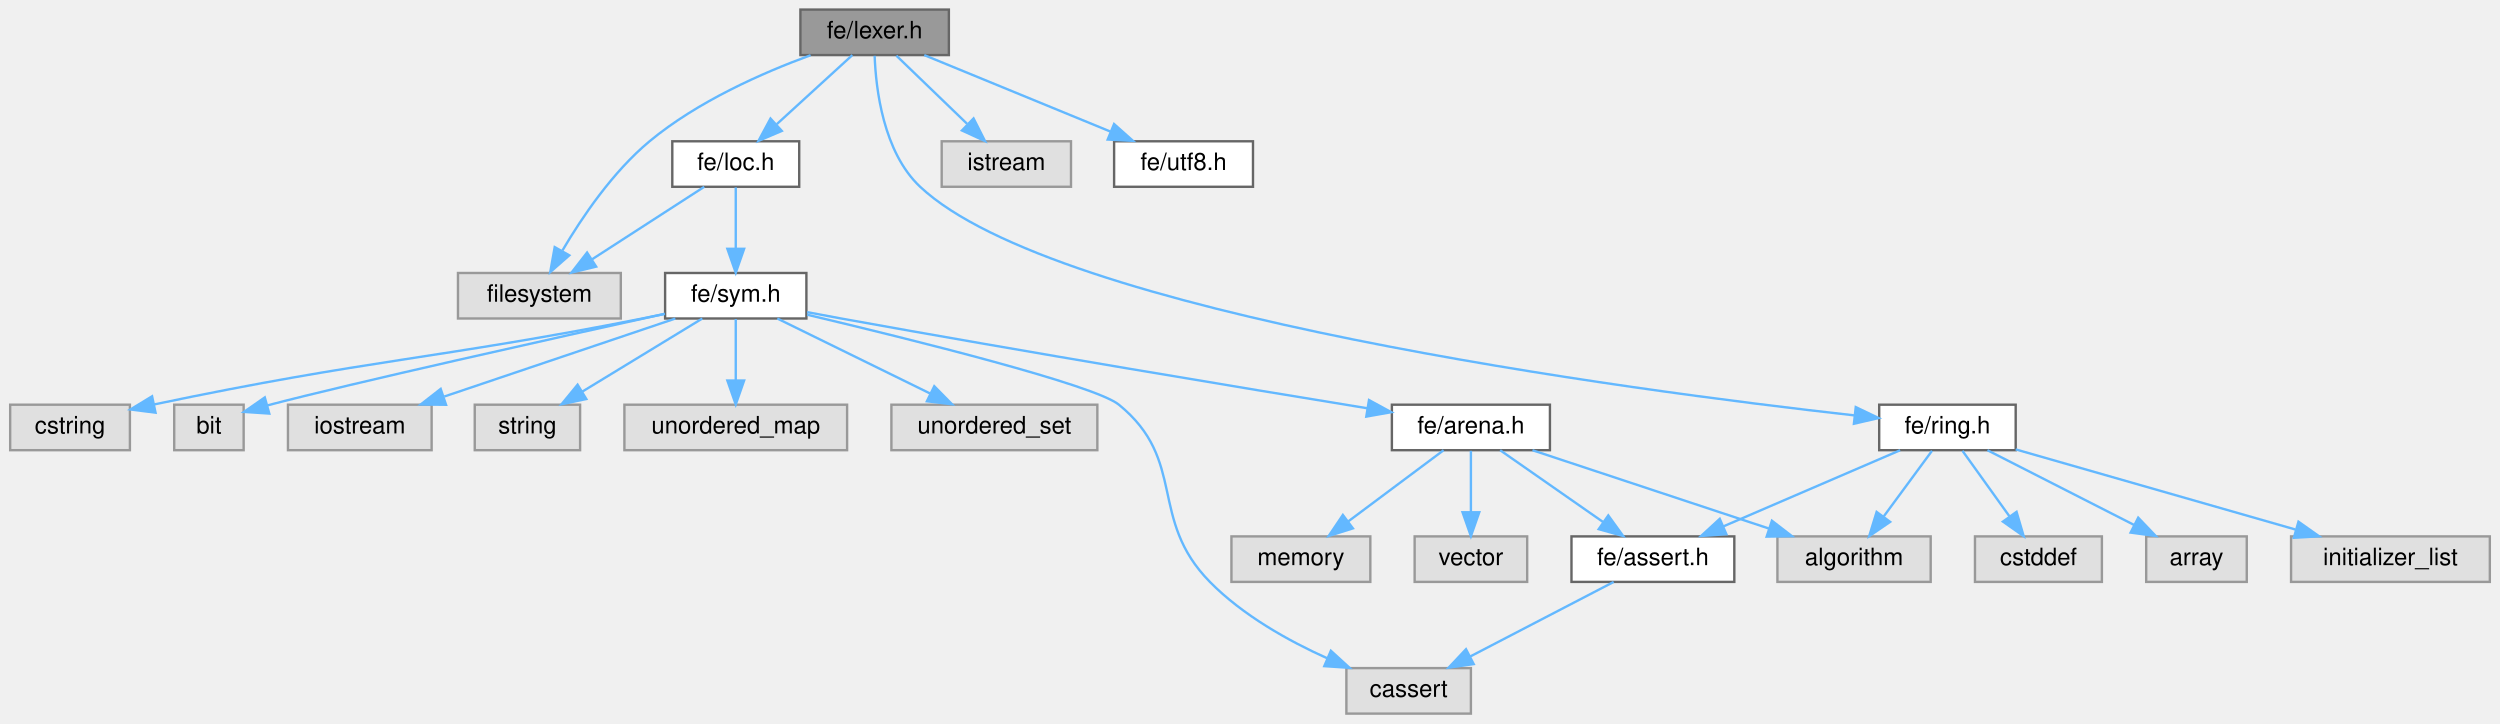
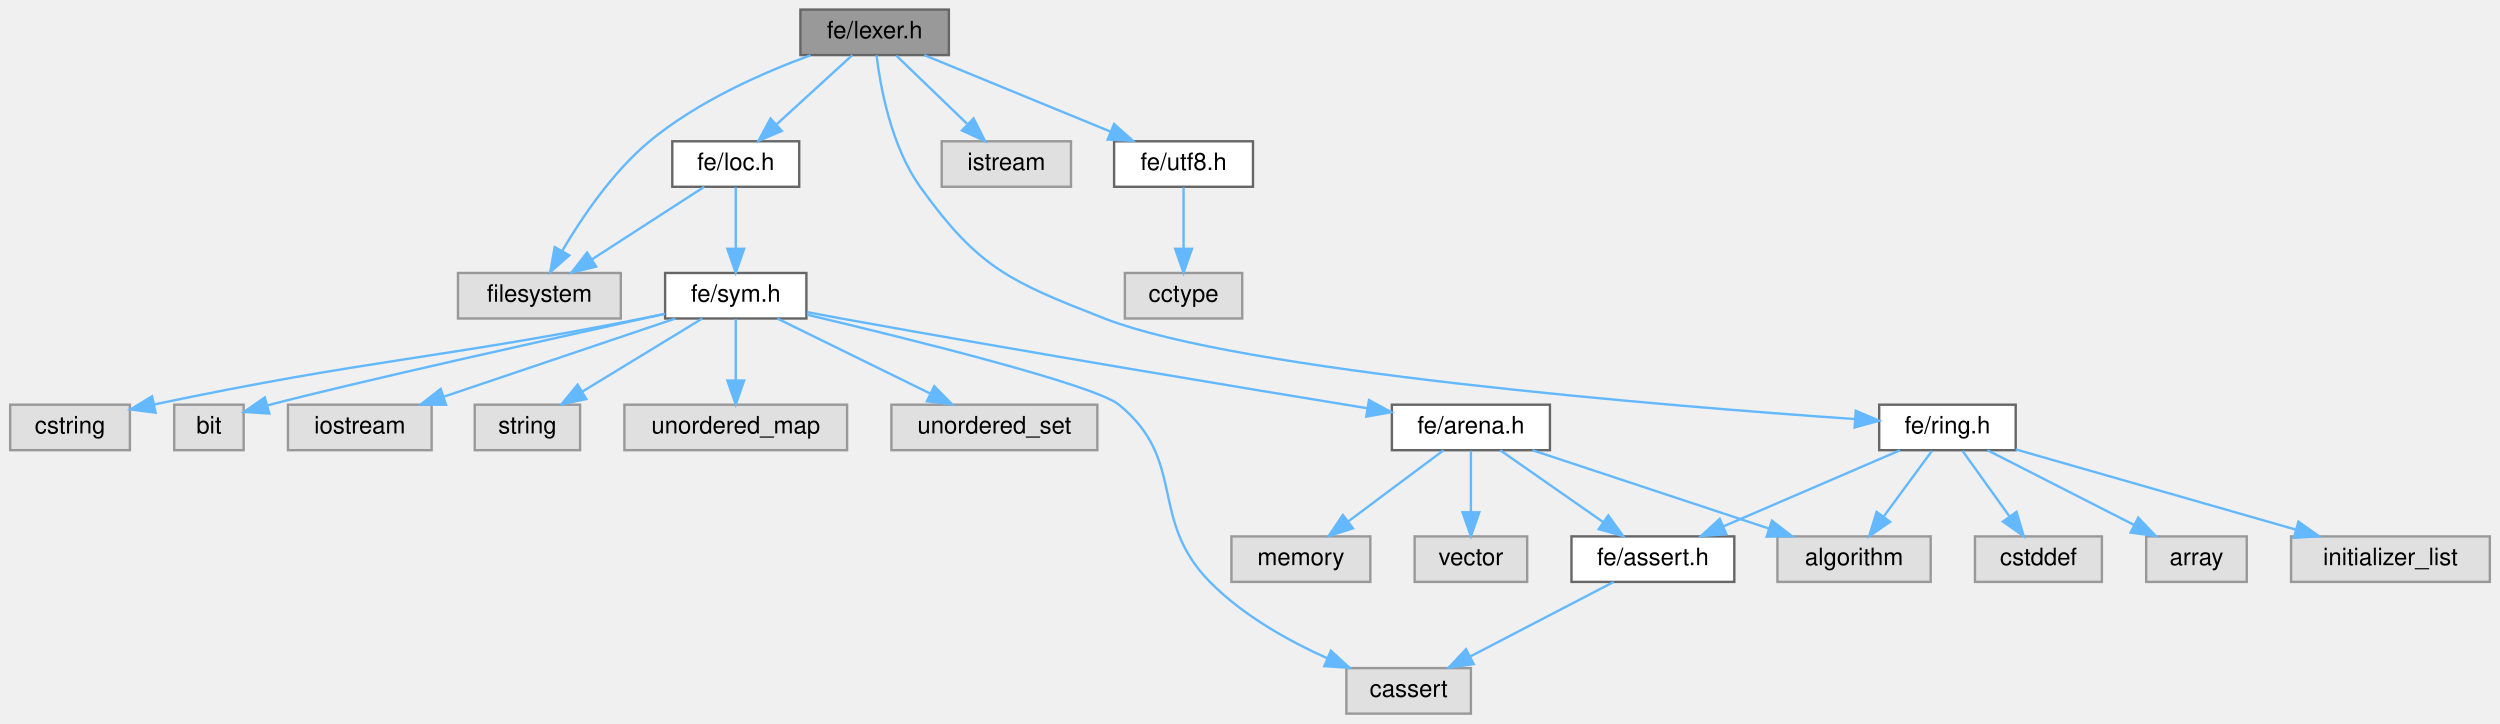
<svg xmlns="http://www.w3.org/2000/svg" xmlns:xlink="http://www.w3.org/1999/xlink" width="1044pt" height="302pt" viewBox="0.00 0.00 1043.50 302.00">
  <g id="graph0" class="graph" transform="scale(1 1) rotate(0) translate(4 298)">
    <g id="Node000001" class="node">
      <g id="a_Node000001">
        <a xlink:title=" ">
          <polygon fill="#999999" stroke="#666666" points="392,-294 330,-294 330,-275 392,-275 392,-294" />
          <text text-anchor="middle" x="361" y="-282" font-family="Helvetica,sans-Serif" font-size="10.00">fe/lexer.h</text>
        </a>
      </g>
    </g>
    <g id="Node000002" class="node">
      <g id="a_Node000002">
        <a xlink:title=" ">
          <polygon fill="#e0e0e0" stroke="#999999" points="255,-184 187,-184 187,-165 255,-165 255,-184" />
          <text text-anchor="middle" x="221" y="-172" font-family="Helvetica,sans-Serif" font-size="10.00">filesystem</text>
        </a>
      </g>
    </g>
    <g id="edge1_Node000001_Node000002" class="edge">
      <g id="a_edge1_Node000001_Node000002">
        <a xlink:title=" ">
          <path fill="none" stroke="#63b8ff" d="M334.25,-274.94C314.24,-267.61 287,-255.61 267,-239 251.66,-226.26 238.82,-207.32 230.64,-193.43" />
          <polygon fill="#63b8ff" stroke="#63b8ff" points="233.49,-191.37 225.53,-184.38 227.39,-194.81 233.49,-191.37" />
        </a>
      </g>
    </g>
    <g id="Node000003" class="node">
      <g id="a_Node000003">
        <a xlink:title=" ">
          <polygon fill="#e0e0e0" stroke="#999999" points="443,-239 389,-239 389,-220 443,-220 443,-239" />
          <text text-anchor="middle" x="416" y="-227" font-family="Helvetica,sans-Serif" font-size="10.00">istream</text>
        </a>
      </g>
    </g>
    <g id="edge2_Node000001_Node000003" class="edge">
      <g id="a_edge2_Node000001_Node000003">
        <a xlink:title=" ">
          <path fill="none" stroke="#63b8ff" d="M370.08,-274.75C378.09,-267.03 389.96,-255.6 399.62,-246.28" />
          <polygon fill="#63b8ff" stroke="#63b8ff" points="402.31,-248.55 407.09,-239.09 397.46,-243.51 402.31,-248.55" />
        </a>
      </g>
    </g>
    <g id="Node000004" class="node">
      <g id="a_Node000004">
        <a xlink:href="loc_8h.html" target="_top" xlink:title=" ">
          <polygon fill="white" stroke="#666666" points="329.5,-239 276.5,-239 276.5,-220 329.5,-220 329.5,-239" />
          <text text-anchor="middle" x="303" y="-227" font-family="Helvetica,sans-Serif" font-size="10.00">fe/loc.h</text>
        </a>
      </g>
    </g>
    <g id="edge3_Node000001_Node000004" class="edge">
      <g id="a_edge3_Node000001_Node000004">
        <a xlink:title=" ">
          <path fill="none" stroke="#63b8ff" d="M351.68,-274.98C343.19,-267.23 330.44,-255.58 320.12,-246.14" />
          <polygon fill="#63b8ff" stroke="#63b8ff" points="322.23,-243.33 312.49,-239.17 317.51,-248.5 322.23,-243.33" />
        </a>
      </g>
    </g>
    <g id="Node000018" class="node">
      <g id="a_Node000018">
        <a xlink:href="ring_8h.html" target="_top" xlink:title=" ">
          <polygon fill="white" stroke="#666666" points="837.5,-129 780.5,-129 780.5,-110 837.5,-110 837.5,-129" />
          <text text-anchor="middle" x="809" y="-117" font-family="Helvetica,sans-Serif" font-size="10.00">fe/ring.h</text>
        </a>
      </g>
    </g>
    <g id="edge19_Node000001_Node000018" class="edge">
      <g id="a_edge19_Node000001_Node000018">
        <a xlink:title=" ">
-           <path fill="none" stroke="#63b8ff" d="M361,-274.7C361.5,-260.96 364.57,-234.49 380,-220 436.88,-166.59 675.75,-135.1 770.26,-124.52" />
-           <polygon fill="#63b8ff" stroke="#63b8ff" points="770.71,-128 780.27,-123.42 769.94,-121.04 770.71,-128" />
+           <path fill="none" stroke="#63b8ff" d="M361.79,-274.92C363.36,-261.94 367.82,-237.04 380,-220 404.46,-185.79 417.84,-180.33 457,-165 513.48,-142.9 691.33,-128.47 770.42,-122.99" />
+           <polygon fill="#63b8ff" stroke="#63b8ff" points="770.72,-126.47 780.46,-122.3 770.24,-119.49 770.72,-126.47" />
        </a>
      </g>
    </g>
    <g id="Node000022" class="node">
      <g id="a_Node000022">
        <a xlink:href="utf8_8h.html" target="_top" xlink:title=" ">
          <polygon fill="white" stroke="#666666" points="519,-239 461,-239 461,-220 519,-220 519,-239" />
          <text text-anchor="middle" x="490" y="-227" font-family="Helvetica,sans-Serif" font-size="10.00">fe/utf8.h</text>
        </a>
      </g>
    </g>
    <g id="edge25_Node000001_Node000022" class="edge">
      <g id="a_edge25_Node000001_Node000022">
        <a xlink:title=" ">
          <path fill="none" stroke="#63b8ff" d="M381.73,-274.98C402.76,-266.34 435.55,-252.87 459.54,-243.02" />
          <polygon fill="#63b8ff" stroke="#63b8ff" points="460.98,-246.21 468.9,-239.17 458.32,-239.73 460.98,-246.21" />
        </a>
      </g>
    </g>
    <g id="edge4_Node000004_Node000002" class="edge">
      <g id="a_edge4_Node000004_Node000002">
        <a xlink:title=" ">
          <path fill="none" stroke="#63b8ff" d="M289.83,-219.98C277.23,-211.84 258,-199.41 243.06,-189.76" />
          <polygon fill="#63b8ff" stroke="#63b8ff" points="244.71,-186.66 234.41,-184.17 240.91,-192.54 244.71,-186.66" />
        </a>
      </g>
    </g>
    <g id="Node000005" class="node">
      <g id="a_Node000005">
        <a xlink:href="sym_8h.html" target="_top" xlink:title=" ">
          <polygon fill="white" stroke="#666666" points="332.5,-184 273.5,-184 273.5,-165 332.5,-165 332.5,-184" />
          <text text-anchor="middle" x="303" y="-172" font-family="Helvetica,sans-Serif" font-size="10.00">fe/sym.h</text>
        </a>
      </g>
    </g>
    <g id="edge5_Node000004_Node000005" class="edge">
      <g id="a_edge5_Node000004_Node000005">
        <a xlink:title=" ">
          <path fill="none" stroke="#63b8ff" d="M303,-219.75C303,-212.8 303,-202.85 303,-194.13" />
          <polygon fill="#63b8ff" stroke="#63b8ff" points="306.5,-194.09 303,-184.09 299.5,-194.09 306.5,-194.09" />
        </a>
      </g>
    </g>
    <g id="Node000006" class="node">
      <g id="a_Node000006">
        <a xlink:title=" ">
          <polygon fill="#e0e0e0" stroke="#999999" points="610,-19 558,-19 558,0 610,0 610,-19" />
          <text text-anchor="middle" x="584" y="-7" font-family="Helvetica,sans-Serif" font-size="10.00">cassert</text>
        </a>
      </g>
    </g>
    <g id="edge6_Node000005_Node000006" class="edge">
      <g id="a_edge6_Node000005_Node000006">
        <a xlink:title=" ">
          <path fill="none" stroke="#63b8ff" d="M332.83,-166.57C376.25,-156.28 452.83,-137.29 463,-129 491.66,-105.64 475.09,-81.37 501,-55 514.7,-41.06 533.7,-30.43 550.07,-23.07" />
          <polygon fill="#63b8ff" stroke="#63b8ff" points="551.52,-26.25 559.34,-19.11 548.77,-19.82 551.52,-26.25" />
        </a>
      </g>
    </g>
    <g id="Node000007" class="node">
      <g id="a_Node000007">
        <a xlink:title=" ">
          <polygon fill="#e0e0e0" stroke="#999999" points="50,-129 0,-129 0,-110 50,-110 50,-129" />
          <text text-anchor="middle" x="25" y="-117" font-family="Helvetica,sans-Serif" font-size="10.00">cstring</text>
        </a>
      </g>
    </g>
    <g id="edge7_Node000005_Node000007" class="edge">
      <g id="a_edge7_Node000005_Node000007">
        <a xlink:title=" ">
          <path fill="none" stroke="#63b8ff" d="M273.22,-166.88C270.11,-166.23 266.99,-165.59 264,-165 176.34,-147.76 151.19,-148.18 60.13,-129.11" />
          <polygon fill="#63b8ff" stroke="#63b8ff" points="60.71,-125.66 50.2,-127.01 59.26,-132.51 60.71,-125.66" />
        </a>
      </g>
    </g>
    <g id="Node000008" class="node">
      <g id="a_Node000008">
        <a xlink:title=" ">
          <polygon fill="#e0e0e0" stroke="#999999" points="97.5,-129 68.5,-129 68.5,-110 97.5,-110 97.5,-129" />
          <text text-anchor="middle" x="83" y="-117" font-family="Helvetica,sans-Serif" font-size="10.00">bit</text>
        </a>
      </g>
    </g>
    <g id="edge8_Node000005_Node000008" class="edge">
      <g id="a_edge8_Node000005_Node000008">
        <a xlink:title=" ">
          <path fill="none" stroke="#63b8ff" d="M273.41,-166.98C227.8,-156.91 142.64,-137.99 107.5,-128.73" />
          <polygon fill="#63b8ff" stroke="#63b8ff" points="108.21,-125.29 97.63,-125.99 106.33,-132.04 108.21,-125.29" />
        </a>
      </g>
    </g>
    <g id="Node000009" class="node">
      <g id="a_Node000009">
        <a xlink:title=" ">
          <polygon fill="#e0e0e0" stroke="#999999" points="176,-129 116,-129 116,-110 176,-110 176,-129" />
          <text text-anchor="middle" x="146" y="-117" font-family="Helvetica,sans-Serif" font-size="10.00">iostream</text>
        </a>
      </g>
    </g>
    <g id="edge9_Node000005_Node000009" class="edge">
      <g id="a_edge9_Node000005_Node000009">
        <a xlink:title=" ">
          <path fill="none" stroke="#63b8ff" d="M277.78,-164.98C251.64,-156.16 210.6,-142.31 181.27,-132.41" />
          <polygon fill="#63b8ff" stroke="#63b8ff" points="182.02,-128.96 171.42,-129.08 179.78,-135.6 182.02,-128.96" />
        </a>
      </g>
    </g>
    <g id="Node000010" class="node">
      <g id="a_Node000010">
        <a xlink:title=" ">
          <polygon fill="#e0e0e0" stroke="#999999" points="238,-129 194,-129 194,-110 238,-110 238,-129" />
          <text text-anchor="middle" x="216" y="-117" font-family="Helvetica,sans-Serif" font-size="10.00">string</text>
        </a>
      </g>
    </g>
    <g id="edge10_Node000005_Node000010" class="edge">
      <g id="a_edge10_Node000005_Node000010">
        <a xlink:title=" ">
          <path fill="none" stroke="#63b8ff" d="M289.02,-164.98C275.53,-156.77 254.87,-144.18 238.96,-134.49" />
          <polygon fill="#63b8ff" stroke="#63b8ff" points="240.59,-131.38 230.23,-129.17 236.95,-137.36 240.59,-131.38" />
        </a>
      </g>
    </g>
    <g id="Node000011" class="node">
      <g id="a_Node000011">
        <a xlink:title=" ">
          <polygon fill="#e0e0e0" stroke="#999999" points="349.5,-129 256.5,-129 256.5,-110 349.5,-110 349.5,-129" />
          <text text-anchor="middle" x="303" y="-117" font-family="Helvetica,sans-Serif" font-size="10.00">unordered_map</text>
        </a>
      </g>
    </g>
    <g id="edge11_Node000005_Node000011" class="edge">
      <g id="a_edge11_Node000005_Node000011">
        <a xlink:title=" ">
          <path fill="none" stroke="#63b8ff" d="M303,-164.75C303,-157.8 303,-147.85 303,-139.13" />
          <polygon fill="#63b8ff" stroke="#63b8ff" points="306.5,-139.09 303,-129.09 299.5,-139.09 306.5,-139.09" />
        </a>
      </g>
    </g>
    <g id="Node000012" class="node">
      <g id="a_Node000012">
        <a xlink:title=" ">
          <polygon fill="#e0e0e0" stroke="#999999" points="454,-129 368,-129 368,-110 454,-110 454,-129" />
          <text text-anchor="middle" x="411" y="-117" font-family="Helvetica,sans-Serif" font-size="10.00">unordered_set</text>
        </a>
      </g>
    </g>
    <g id="edge12_Node000005_Node000012" class="edge">
      <g id="a_edge12_Node000005_Node000012">
        <a xlink:title=" ">
          <path fill="none" stroke="#63b8ff" d="M320.35,-164.98C337.57,-156.54 364.2,-143.47 384.15,-133.68" />
          <polygon fill="#63b8ff" stroke="#63b8ff" points="385.9,-136.72 393.33,-129.17 382.81,-130.43 385.9,-136.72" />
        </a>
      </g>
    </g>
    <g id="Node000013" class="node">
      <g id="a_Node000013">
        <a xlink:href="arena_8h.html" target="_top" xlink:title=" ">
          <polygon fill="white" stroke="#666666" points="643,-129 577,-129 577,-110 643,-110 643,-129" />
          <text text-anchor="middle" x="610" y="-117" font-family="Helvetica,sans-Serif" font-size="10.00">fe/arena.h</text>
        </a>
      </g>
    </g>
    <g id="edge13_Node000005_Node000013" class="edge">
      <g id="a_edge13_Node000005_Node000013">
        <a xlink:title=" ">
          <path fill="none" stroke="#63b8ff" d="M332.8,-167.65C337.55,-166.74 342.41,-165.83 347,-165 424.32,-150.99 514.69,-136 566.84,-127.49" />
          <polygon fill="#63b8ff" stroke="#63b8ff" points="567.44,-130.94 576.74,-125.87 566.31,-124.03 567.44,-130.94" />
        </a>
      </g>
    </g>
    <g id="Node000014" class="node">
      <g id="a_Node000014">
        <a xlink:title=" ">
          <polygon fill="#e0e0e0" stroke="#999999" points="802,-74 738,-74 738,-55 802,-55 802,-74" />
          <text text-anchor="middle" x="770" y="-62" font-family="Helvetica,sans-Serif" font-size="10.00">algorithm</text>
        </a>
      </g>
    </g>
    <g id="edge14_Node000013_Node000014" class="edge">
      <g id="a_edge14_Node000013_Node000014">
        <a xlink:title=" ">
          <path fill="none" stroke="#63b8ff" d="M635.71,-109.98C662.45,-101.13 704.53,-87.19 734.45,-77.28" />
          <polygon fill="#63b8ff" stroke="#63b8ff" points="735.7,-80.55 744.09,-74.08 733.5,-73.9 735.7,-80.55" />
        </a>
      </g>
    </g>
    <g id="Node000015" class="node">
      <g id="a_Node000015">
        <a xlink:title=" ">
          <polygon fill="#e0e0e0" stroke="#999999" points="568,-74 510,-74 510,-55 568,-55 568,-74" />
          <text text-anchor="middle" x="539" y="-62" font-family="Helvetica,sans-Serif" font-size="10.00">memory</text>
        </a>
      </g>
    </g>
    <g id="edge15_Node000013_Node000015" class="edge">
      <g id="a_edge15_Node000013_Node000015">
        <a xlink:title=" ">
          <path fill="none" stroke="#63b8ff" d="M598.59,-109.98C587.89,-102 571.66,-89.88 558.84,-80.31" />
          <polygon fill="#63b8ff" stroke="#63b8ff" points="560.72,-77.35 550.61,-74.17 556.53,-82.96 560.72,-77.35" />
        </a>
      </g>
    </g>
    <g id="Node000016" class="node">
      <g id="a_Node000016">
        <a xlink:title=" ">
          <polygon fill="#e0e0e0" stroke="#999999" points="633.5,-74 586.5,-74 586.5,-55 633.5,-55 633.5,-74" />
          <text text-anchor="middle" x="610" y="-62" font-family="Helvetica,sans-Serif" font-size="10.00">vector</text>
        </a>
      </g>
    </g>
    <g id="edge16_Node000013_Node000016" class="edge">
      <g id="a_edge16_Node000013_Node000016">
        <a xlink:title=" ">
          <path fill="none" stroke="#63b8ff" d="M610,-109.75C610,-102.8 610,-92.85 610,-84.13" />
          <polygon fill="#63b8ff" stroke="#63b8ff" points="613.5,-84.09 610,-74.09 606.5,-84.09 613.5,-84.09" />
        </a>
      </g>
    </g>
    <g id="Node000017" class="node">
      <g id="a_Node000017">
        <a xlink:href="assert_8h.html" target="_top" xlink:title=" ">
          <polygon fill="white" stroke="#666666" points="720,-74 652,-74 652,-55 720,-55 720,-74" />
          <text text-anchor="middle" x="686" y="-62" font-family="Helvetica,sans-Serif" font-size="10.00">fe/assert.h</text>
        </a>
      </g>
    </g>
    <g id="edge17_Node000013_Node000017" class="edge">
      <g id="a_edge17_Node000013_Node000017">
        <a xlink:title=" ">
          <path fill="none" stroke="#63b8ff" d="M622.21,-109.98C633.78,-101.92 651.38,-89.65 665.16,-80.03" />
          <polygon fill="#63b8ff" stroke="#63b8ff" points="667.37,-82.76 673.57,-74.17 663.36,-77.02 667.37,-82.76" />
        </a>
      </g>
    </g>
    <g id="edge18_Node000017_Node000006" class="edge">
      <g id="a_edge18_Node000017_Node000006">
        <a xlink:title=" ">
          <path fill="none" stroke="#63b8ff" d="M669.61,-54.98C653.43,-46.57 628.43,-33.59 609.62,-23.81" />
          <polygon fill="#63b8ff" stroke="#63b8ff" points="611.17,-20.68 600.69,-19.17 607.95,-26.89 611.17,-20.68" />
        </a>
      </g>
    </g>
    <g id="edge22_Node000018_Node000014" class="edge">
      <g id="a_edge22_Node000018_Node000014">
        <a xlink:title=" ">
          <path fill="none" stroke="#63b8ff" d="M802.56,-109.75C797.11,-102.34 789.14,-91.5 782.44,-82.41" />
          <polygon fill="#63b8ff" stroke="#63b8ff" points="785.07,-80.07 776.32,-74.09 779.43,-84.22 785.07,-80.07" />
        </a>
      </g>
    </g>
    <g id="edge24_Node000018_Node000017" class="edge">
      <g id="a_edge24_Node000018_Node000017">
        <a xlink:title=" ">
          <path fill="none" stroke="#63b8ff" d="M789.24,-109.98C769.27,-101.38 738.2,-87.99 715.35,-78.15" />
          <polygon fill="#63b8ff" stroke="#63b8ff" points="716.69,-74.91 706.12,-74.17 713.92,-81.34 716.69,-74.91" />
        </a>
      </g>
    </g>
    <g id="Node000019" class="node">
      <g id="a_Node000019">
        <a xlink:title=" ">
          <polygon fill="#e0e0e0" stroke="#999999" points="873.5,-74 820.5,-74 820.5,-55 873.5,-55 873.5,-74" />
          <text text-anchor="middle" x="847" y="-62" font-family="Helvetica,sans-Serif" font-size="10.00">cstddef</text>
        </a>
      </g>
    </g>
    <g id="edge20_Node000018_Node000019" class="edge">
      <g id="a_edge20_Node000018_Node000019">
        <a xlink:title=" ">
          <path fill="none" stroke="#63b8ff" d="M815.27,-109.75C820.59,-102.34 828.36,-91.5 834.88,-82.41" />
          <polygon fill="#63b8ff" stroke="#63b8ff" points="837.86,-84.26 840.84,-74.09 832.17,-80.18 837.86,-84.26" />
        </a>
      </g>
    </g>
    <g id="Node000020" class="node">
      <g id="a_Node000020">
        <a xlink:title=" ">
          <polygon fill="#e0e0e0" stroke="#999999" points="934,-74 892,-74 892,-55 934,-55 934,-74" />
          <text text-anchor="middle" x="913" y="-62" font-family="Helvetica,sans-Serif" font-size="10.00">array</text>
        </a>
      </g>
    </g>
    <g id="edge21_Node000018_Node000020" class="edge">
      <g id="a_edge21_Node000018_Node000020">
        <a xlink:title=" ">
          <path fill="none" stroke="#63b8ff" d="M825.71,-109.98C842.21,-101.57 867.7,-88.59 886.88,-78.81" />
          <polygon fill="#63b8ff" stroke="#63b8ff" points="888.67,-81.83 895.99,-74.17 885.49,-75.59 888.67,-81.83" />
        </a>
      </g>
    </g>
    <g id="Node000021" class="node">
      <g id="a_Node000021">
        <a xlink:title=" ">
          <polygon fill="#e0e0e0" stroke="#999999" points="1035.5,-74 952.5,-74 952.5,-55 1035.5,-55 1035.5,-74" />
          <text text-anchor="middle" x="994" y="-62" font-family="Helvetica,sans-Serif" font-size="10.00">initializer_list</text>
        </a>
      </g>
    </g>
    <g id="edge23_Node000018_Node000021" class="edge">
      <g id="a_edge23_Node000018_Node000021">
        <a xlink:title=" ">
          <path fill="none" stroke="#63b8ff" d="M837.5,-110.33C868.77,-101.38 919.19,-86.93 954.32,-76.87" />
          <polygon fill="#63b8ff" stroke="#63b8ff" points="955.59,-80.14 964.24,-74.03 953.66,-73.42 955.59,-80.14" />
        </a>
      </g>
    </g>
+     <g id="Node000023" class="node">
+       <g id="a_Node000023">
+         <a xlink:title=" ">
+           <polygon fill="#e0e0e0" stroke="#999999" points="514.5,-184 465.5,-184 465.5,-165 514.5,-165 514.5,-184" />
+           <text text-anchor="middle" x="490" y="-172" font-family="Helvetica,sans-Serif" font-size="10.00">cctype</text>
+         </a>
+       </g>
+     </g>
+     <g id="edge26_Node000022_Node000023" class="edge">
+       <g id="a_edge26_Node000022_Node000023">
+         <a xlink:title=" ">
+           <path fill="none" stroke="#63b8ff" d="M490,-219.75C490,-212.8 490,-202.85 490,-194.13" />
+           <polygon fill="#63b8ff" stroke="#63b8ff" points="493.5,-194.09 490,-184.09 486.5,-194.09 493.5,-194.09" />
+         </a>
+       </g>
+     </g>
  </g>
</svg>
